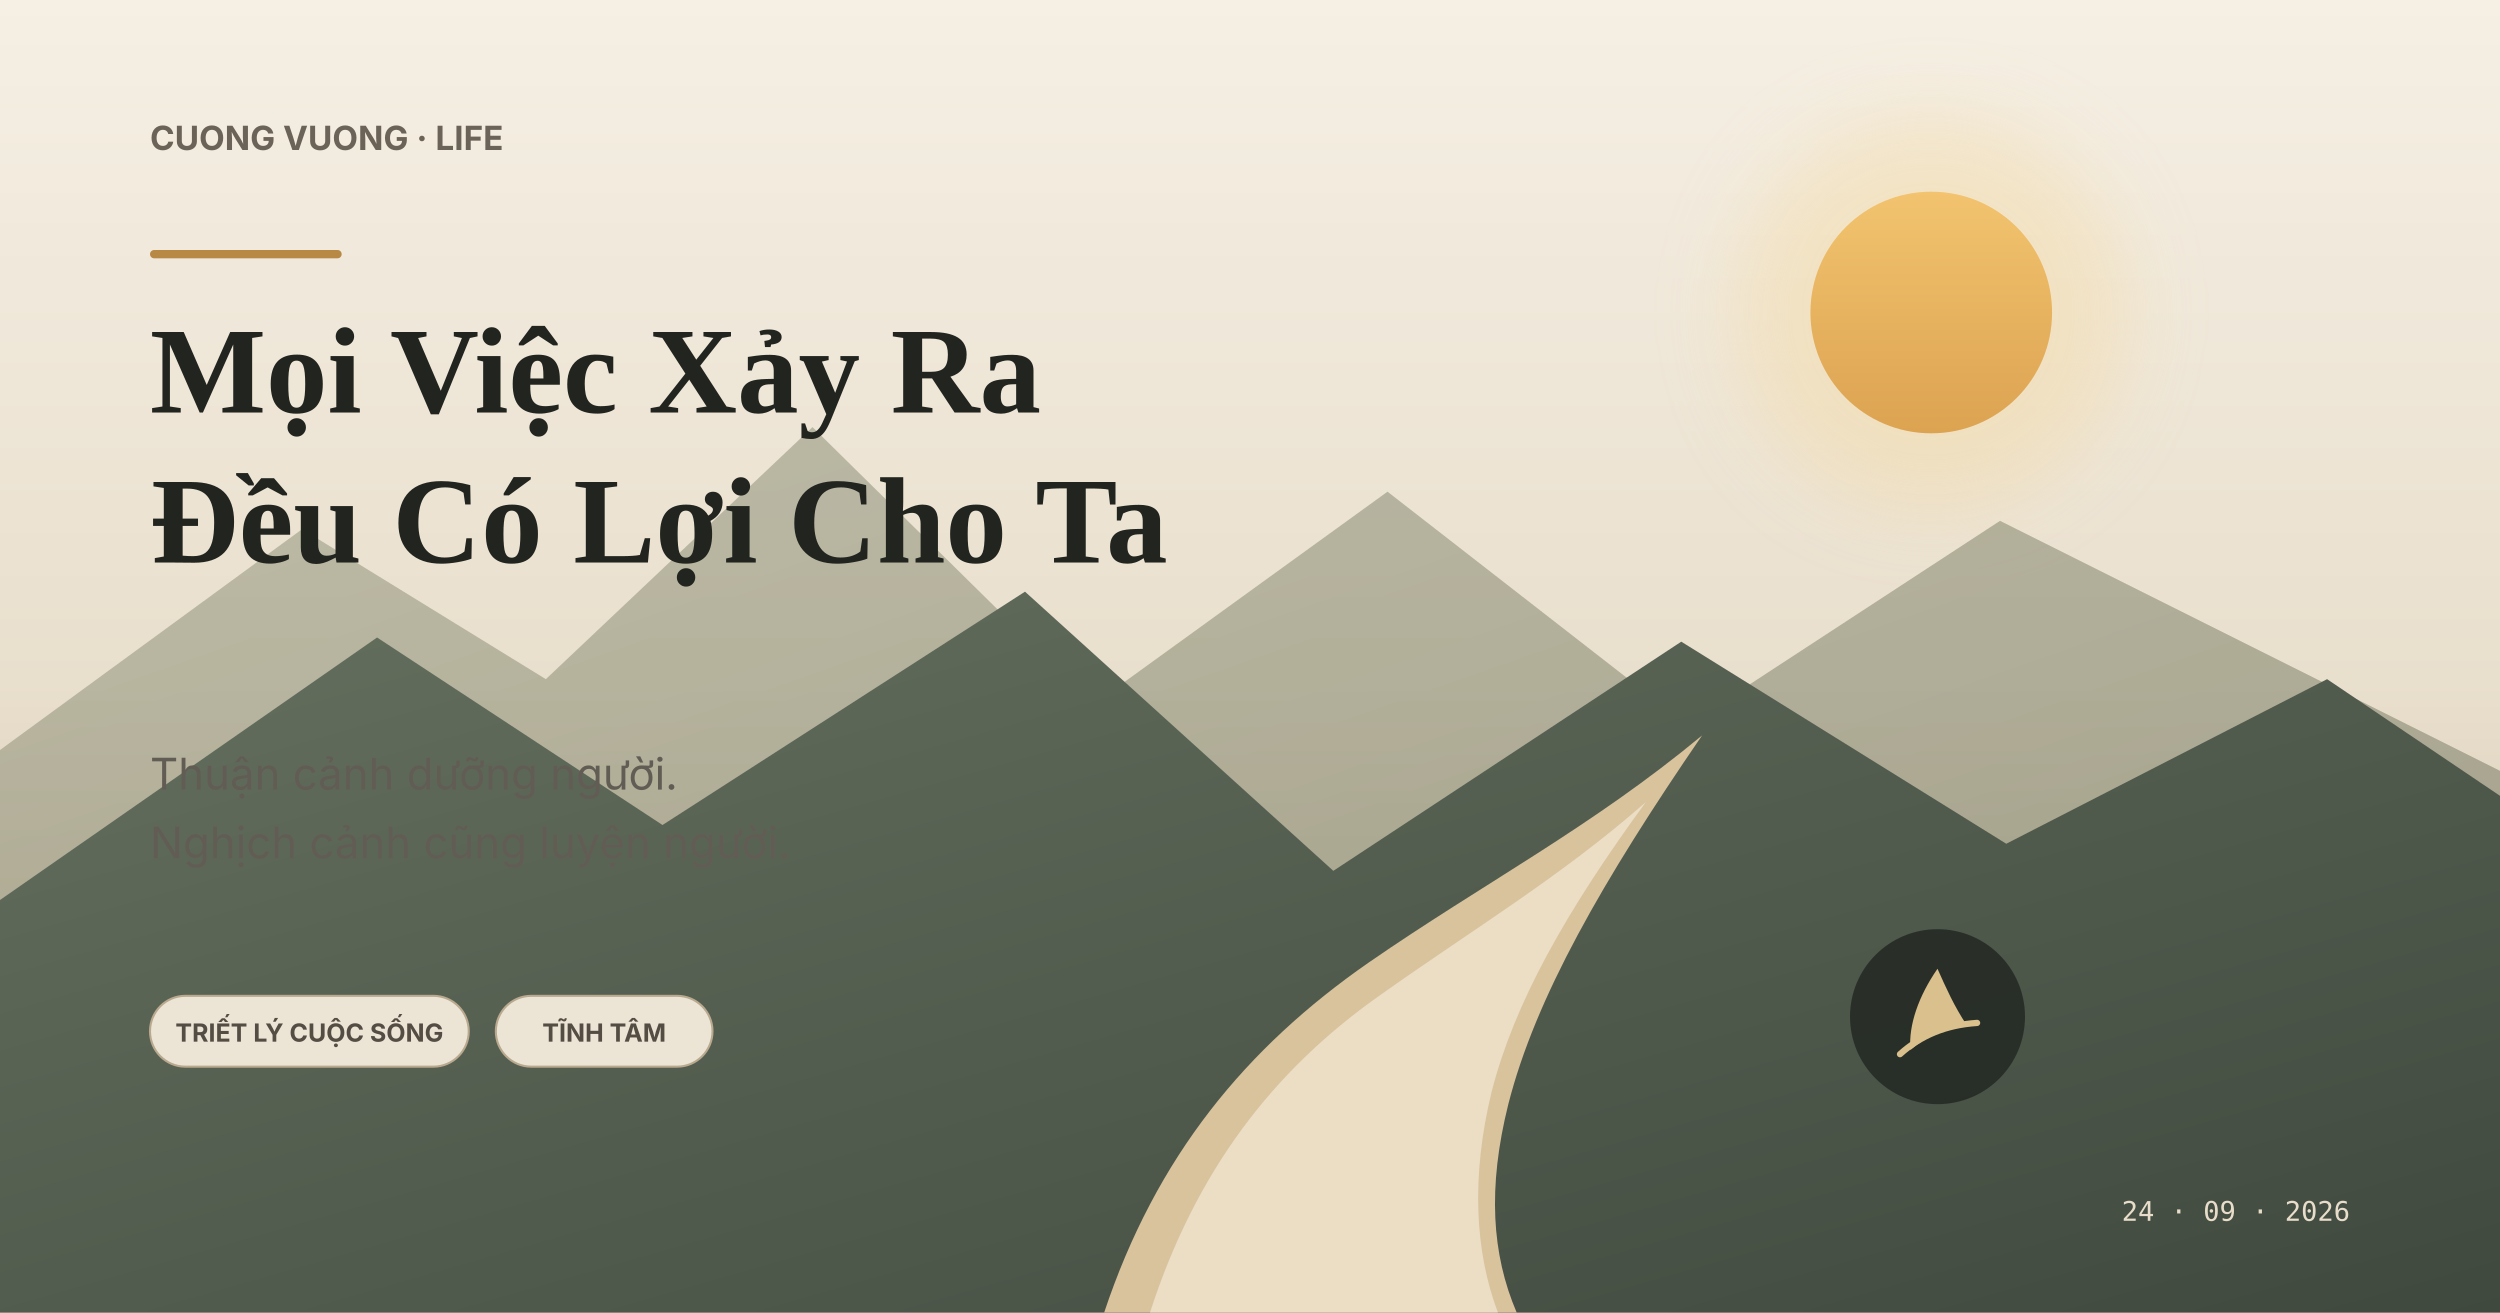
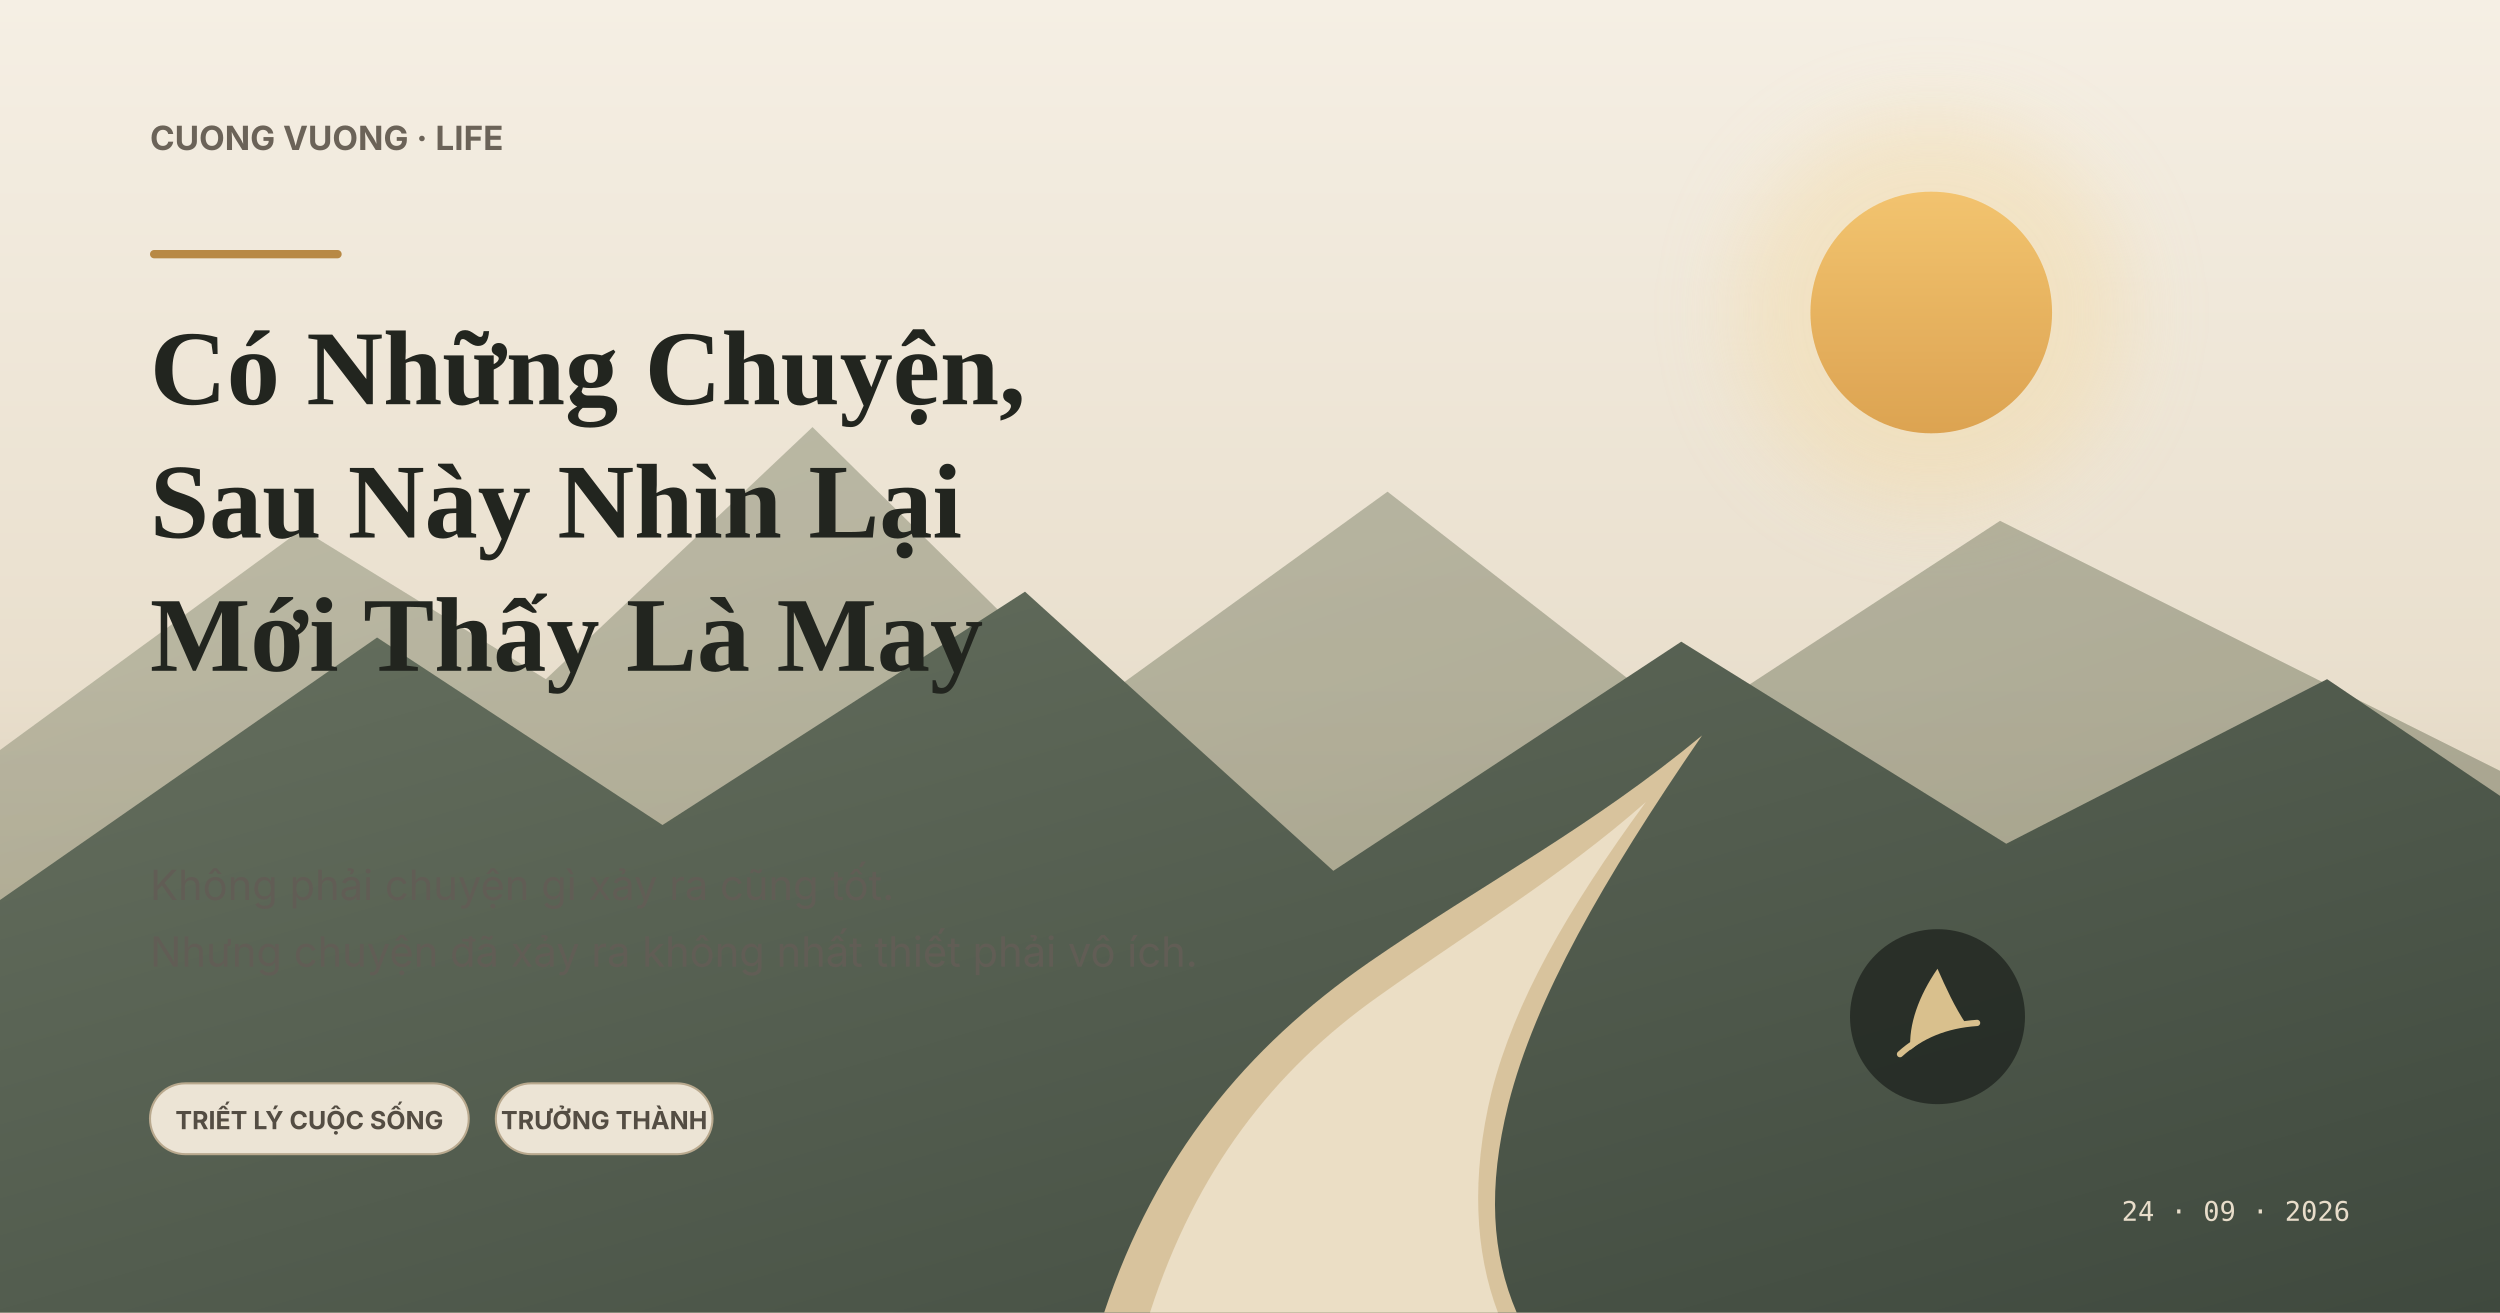
<svg xmlns="http://www.w3.org/2000/svg" width="1200" height="630" viewBox="0 0 1200 630" role="img" aria-labelledby="title desc">
  <defs>
    <linearGradient id="sky" x1="0" y1="0" x2="0" y2="1">
      <stop offset="0" stop-color="#f5efe4" />
      <stop offset=".52" stop-color="#e9dfcd" />
      <stop offset="1" stop-color="#c9b89b" />
    </linearGradient>
    <linearGradient id="sun" x1="0" y1="0" x2="0" y2="1">
      <stop offset="0" stop-color="#f2c26b" />
      <stop offset="1" stop-color="#dca04c" />
    </linearGradient>
    <linearGradient id="mountain1" x1="0" y1="0" x2="1" y2="1">
      <stop offset="0" stop-color="#66705f" />
      <stop offset="1" stop-color="#3f493e" />
    </linearGradient>
    <linearGradient id="mountain2" x1="0" y1="0" x2="1" y2="1">
      <stop offset="0" stop-color="#9b9d85" />
      <stop offset="1" stop-color="#73765f" />
    </linearGradient>
    <filter id="blur" x="-30%" y="-30%" width="160%" height="160%">
      <feGaussianBlur stdDeviation="18" />
    </filter>
  </defs>
  <rect width="1200" height="630" fill="url(#sky)" />
  <circle cx="927" cy="150" r="94" fill="#f4d89d" opacity=".38" filter="url(#blur)" />
  <circle cx="927" cy="150" r="58" fill="url(#sun)" opacity=".96" />
  <path d="M0 360L145 254L262 326L390 205L525 338L666 236L810 348L960 250L1200 370V630H0Z" fill="url(#mountain2)" opacity=".58" />
  <path d="M0 432L181 306L318 396L492 284L640 418L807 308L963 405L1117 326L1200 382V630H0Z" fill="url(#mountain1)" />
  <path d="M530 630C555 555 598 503 657 462C712 424 764 397 817 353C769 423 737 479 724 530C714 570 716 602 728 630Z" fill="#d8c39d" />
  <path d="M552 630C574 562 611 514 662 478C707 446 749 421 790 385C752 437 727 481 716 524C706 565 708 601 719 630Z" fill="#f1e6d1" opacity=".76" />
  <g transform="translate(72 72)">
    <text x="0" y="0" fill="#6b6358" font-family="Inter,Segoe UI,sans-serif" font-size="16" font-weight="700">CUONG VUONG · LIFE</text>
    <rect x="0" y="48" width="92" height="4" rx="2" fill="#b88945" />
-     <text x="0" y="126" fill="#22251f" font-family="Georgia,Times New Roman,serif" font-size="59" font-weight="700">
-       <tspan x="0" dy="0">Mọi Việc Xảy Ra</tspan>
-       <tspan x="0" dy="72">Đều Có Lợi Cho Ta</tspan>
+     <text x="0" y="122" fill="#22251f" font-family="Georgia,Times New Roman,serif" font-size="51" font-weight="700">
+       <tspan x="0" dy="0">Có Những Chuyện,</tspan>
+       <tspan x="0" dy="64">Sau Này Nhìn Lại</tspan>
+       <tspan x="0" dy="64">Mới Thấy Là May</tspan>
    </text>
-     <text x="0" y="307" fill="#615d55" font-family="Inter,Segoe UI,sans-serif" font-size="21">
-       <tspan x="0" dy="0">Thuận cảnh dưỡng người.</tspan>
-       <tspan x="0" dy="33">Nghịch cảnh cũng luyện người.</tspan>
+     <text x="0" y="360" fill="#615d55" font-family="Inter,Segoe UI,sans-serif" font-size="20">
+       <tspan x="0" dy="0">Không phải chuyện gì xảy ra cũng tốt.</tspan>
+       <tspan x="0" dy="32">Nhưng chuyện đã xảy ra không nhất thiết phải vô ích.</tspan>
    </text>
-     <g transform="translate(0 406)">
+     <g transform="translate(0 448)">
      <rect width="153" height="34" rx="17" fill="#ece4d5" stroke="#b9a98e" />
      <text x="76.5" y="22" text-anchor="middle" fill="#544d43" font-family="Inter,Segoe UI,sans-serif" font-size="12" font-weight="700">TRIẾT LÝ CUỘC SỐNG</text>
      <rect x="166" width="104" height="34" rx="17" fill="#ece4d5" stroke="#b9a98e" />
-       <text x="218" y="22" text-anchor="middle" fill="#544d43" font-family="Inter,Segoe UI,sans-serif" font-size="12" font-weight="700">TĨNH TÂM</text>
+       <text x="218" y="22" text-anchor="middle" fill="#544d43" font-family="Inter,Segoe UI,sans-serif" font-size="12" font-weight="700">TRƯỞNG THÀNH</text>
    </g>
  </g>
  <g transform="translate(930 488)">
    <circle cx="0" cy="0" r="42" fill="#1f241f" opacity=".78" />
    <path d="M0 -23C-9 -10 -14 4 -13 16C-5 9 4 5 14 4C8 -5 4 -14 0 -23Z" fill="#d9c08d" />
    <path d="M-18 18C-8 9 4 4 19 3" fill="none" stroke="#d9c08d" stroke-width="3" stroke-linecap="round" />
  </g>
  <text x="1128" y="586" text-anchor="end" fill="#e8ddca" font-family="IBM Plex Mono,monospace" font-size="13">24 · 09 · 2026</text>
</svg>
